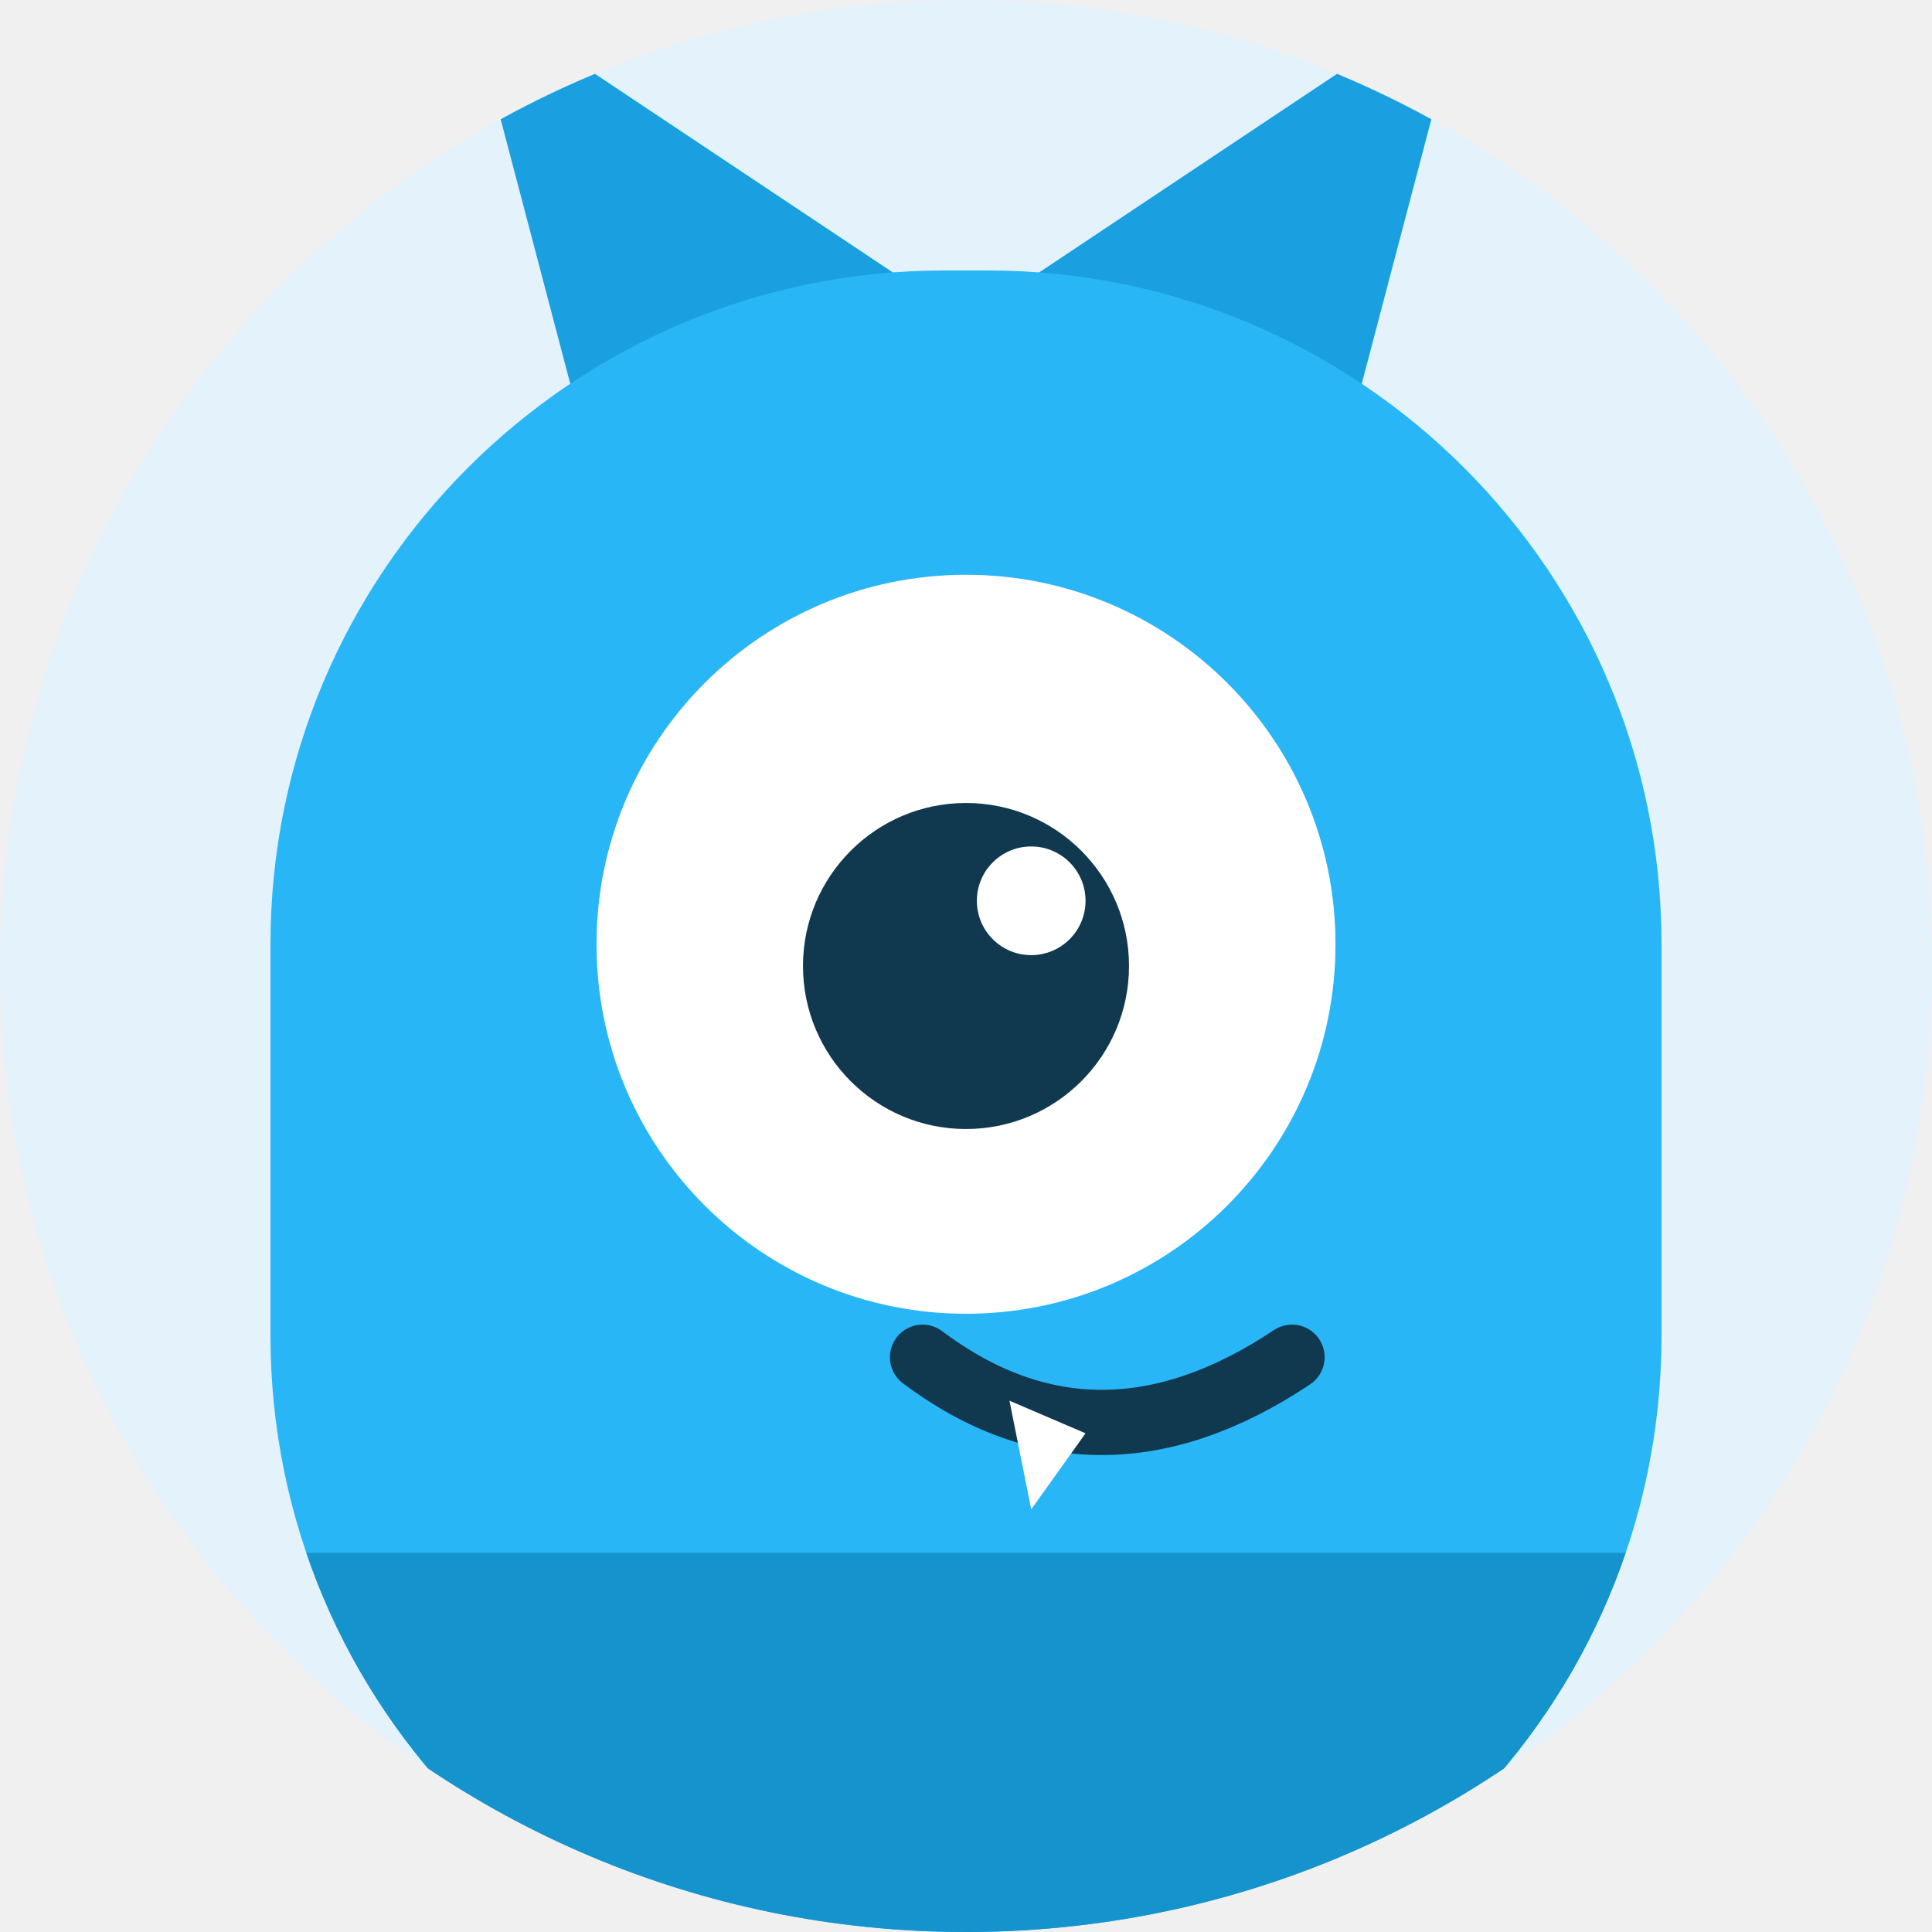
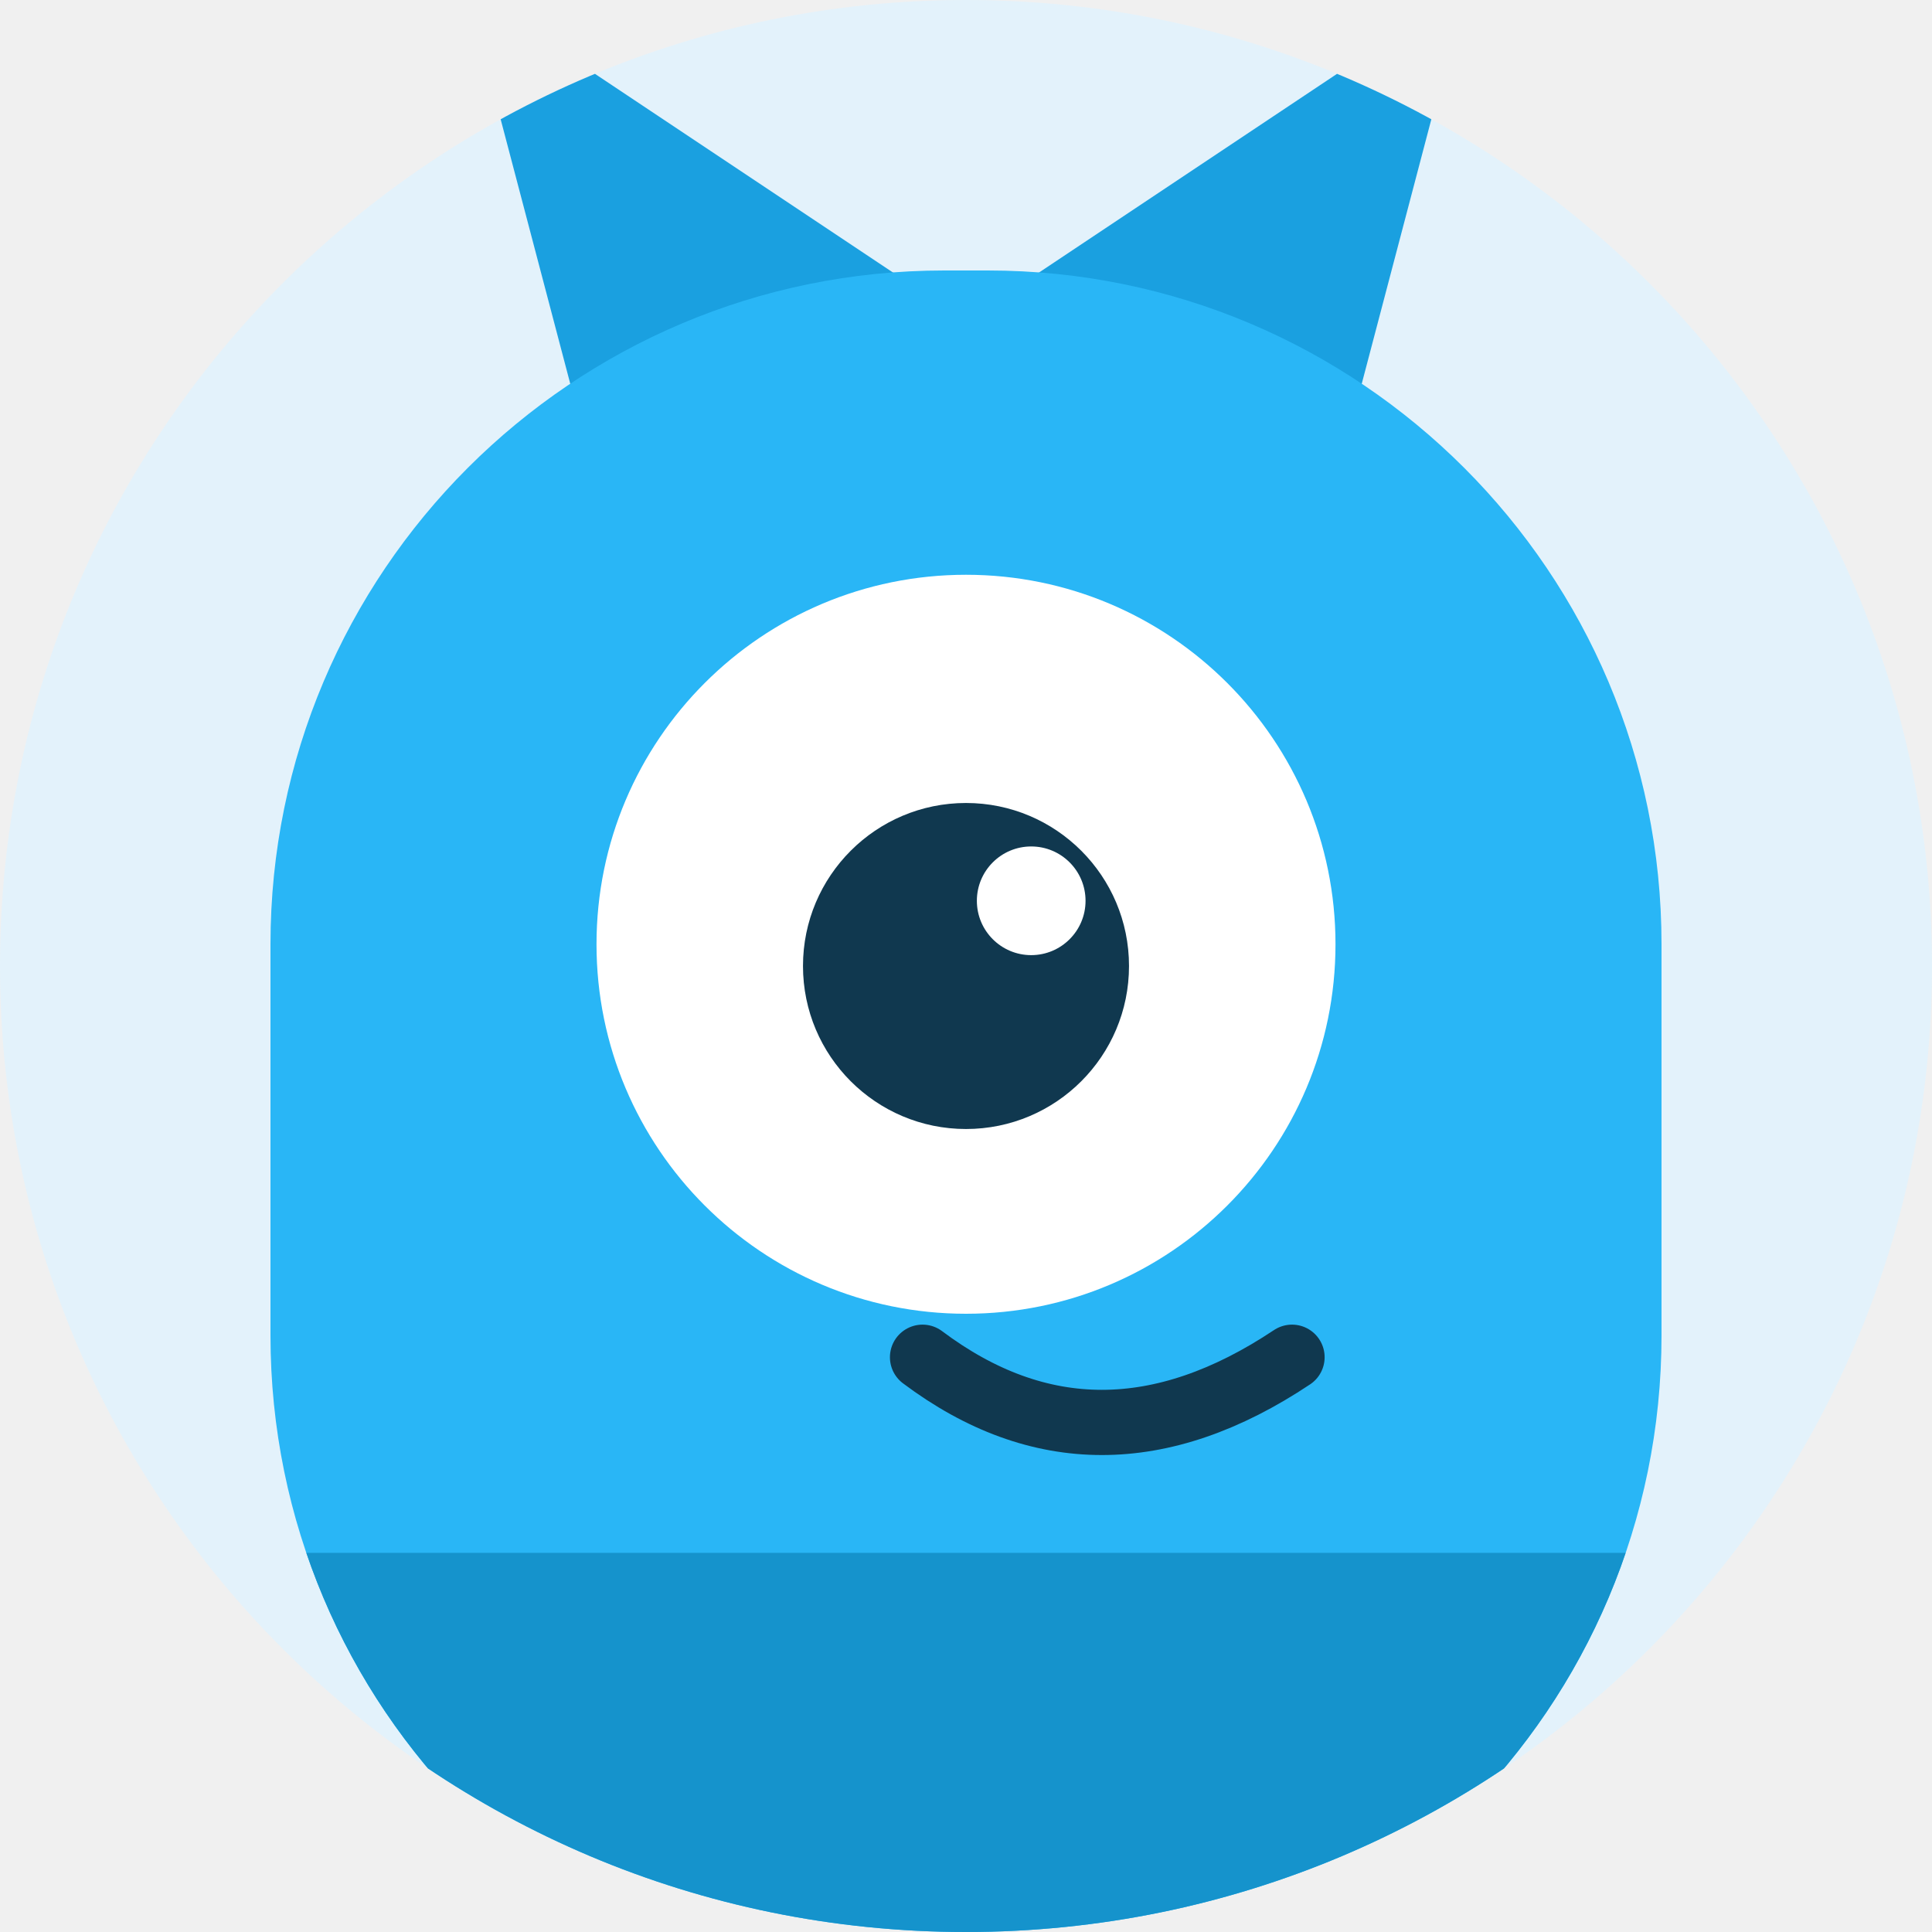
<svg xmlns="http://www.w3.org/2000/svg" viewBox="0 0 240 240" width="240" height="240">
  <defs>
    <clipPath id="clipBoltFlat">
      <rect x="56" y="78" width="128" height="160" rx="62" />
    </clipPath>
    <clipPath id="avClip">
      <circle cx="120" cy="120" r="120" />
    </clipPath>
  </defs>
  <circle cx="120" cy="120" r="120" fill="#E3F2FB" />
  <g clip-path="url(#avClip)">
    <g transform="translate(120,120) scale(1.35) translate(-120,-142)">
      <path d="M84 90 L74 52 L116 80 Z" fill="#1AA0E0" />
      <path d="M156 90 L166 52 L124 80 Z" fill="#1AA0E0" />
      <rect x="56" y="78" width="128" height="160" rx="62" fill="#29B6F6" />
      <g clip-path="url(#clipBoltFlat)">
        <path d="M56 196 H184 V238 H56 Z" fill="#1593CC" />
      </g>
      <circle cx="120" cy="140" r="34" fill="#fff" />
      <circle cx="120" cy="142" r="15" fill="#10384F" />
      <circle cx="126" cy="136" r="5" fill="#fff" />
      <path d="M150 178 Q132 190 116 178" stroke="#10384F" stroke-width="6" fill="none" stroke-linecap="round" />
-       <path d="M124 182 l2 10 5 -7 Z" fill="#fff" />
    </g>
  </g>
</svg>
